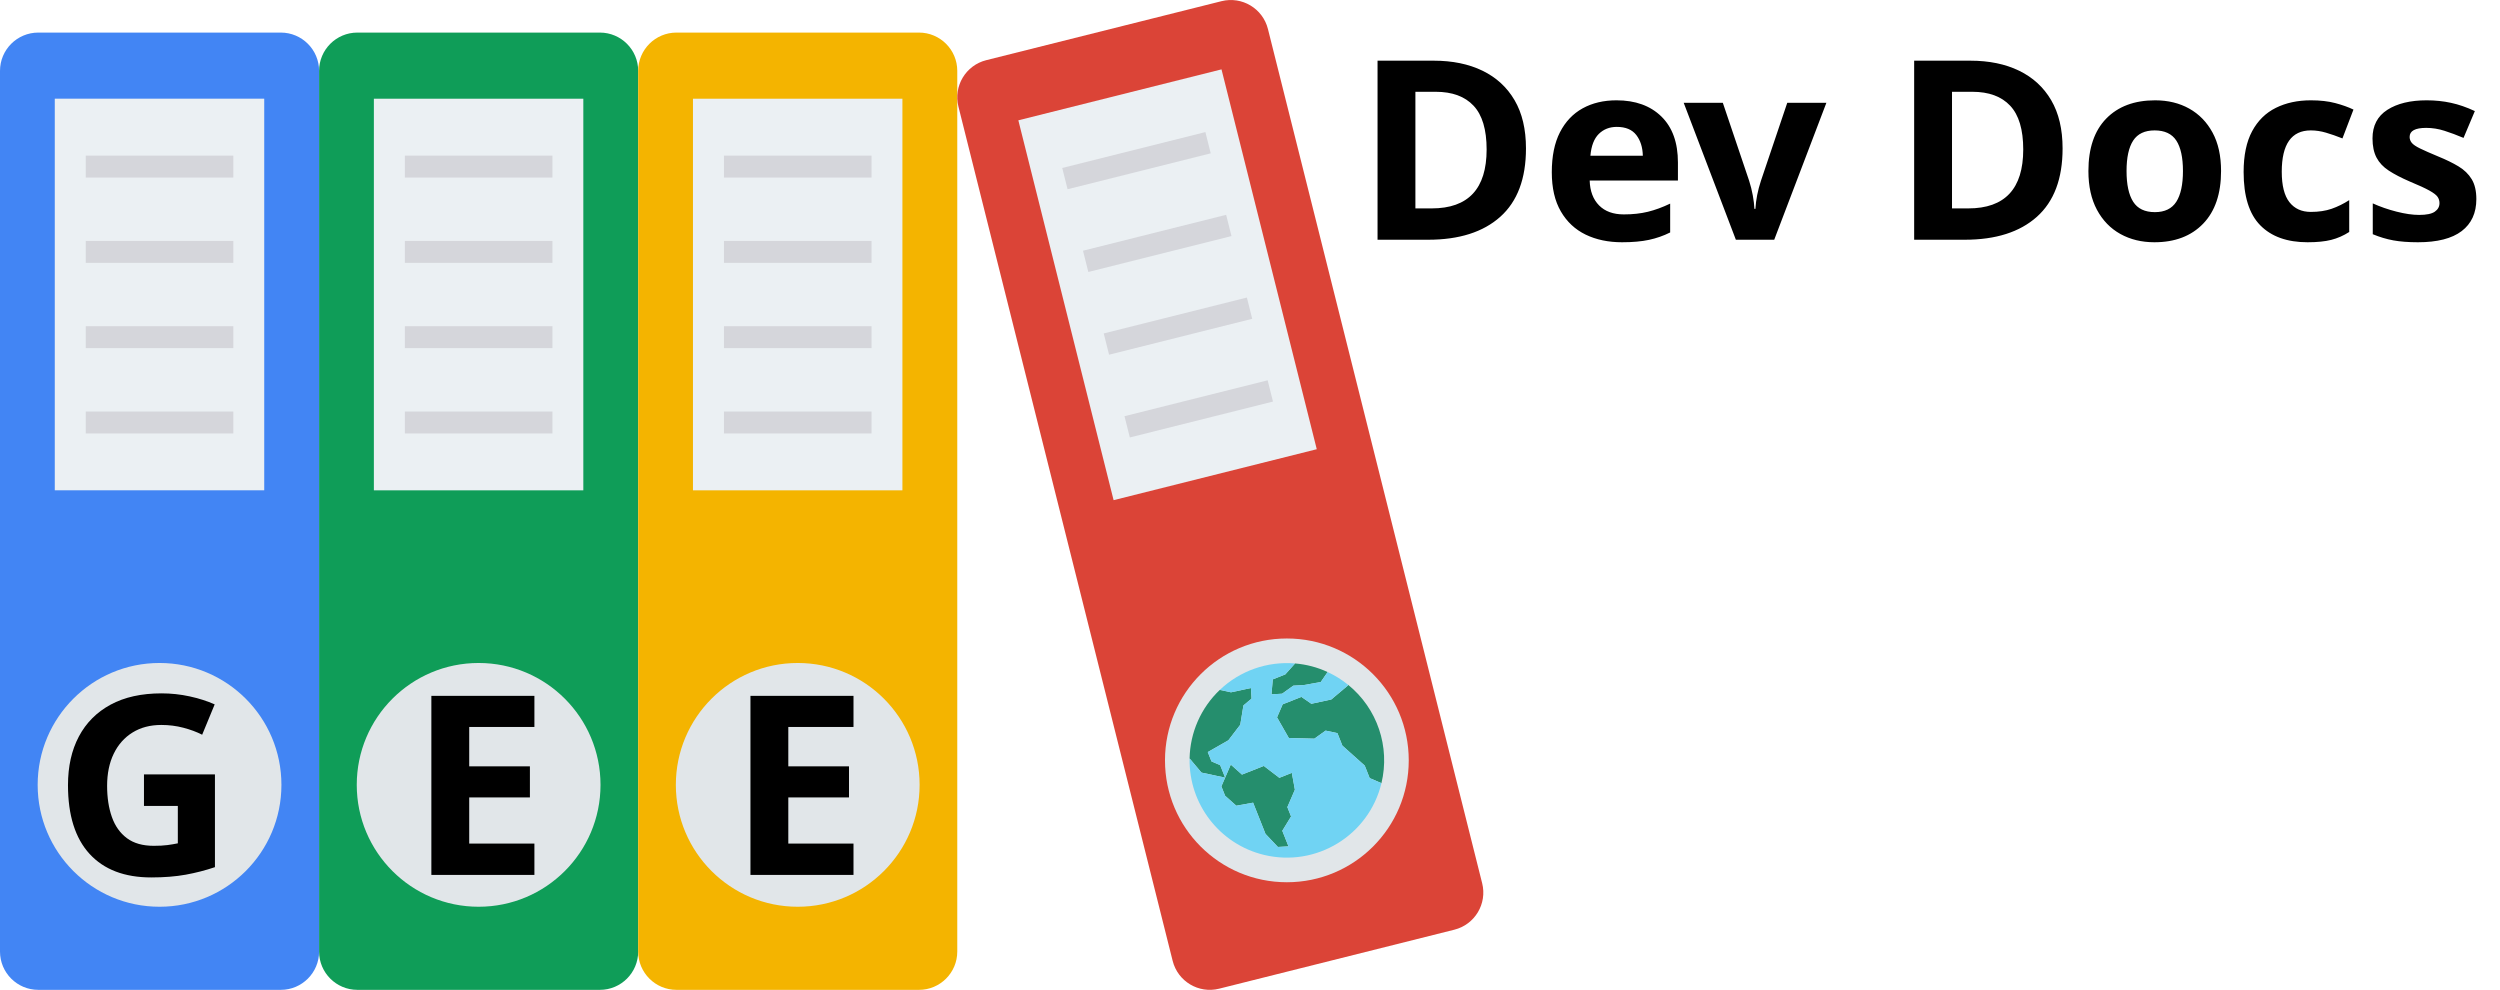
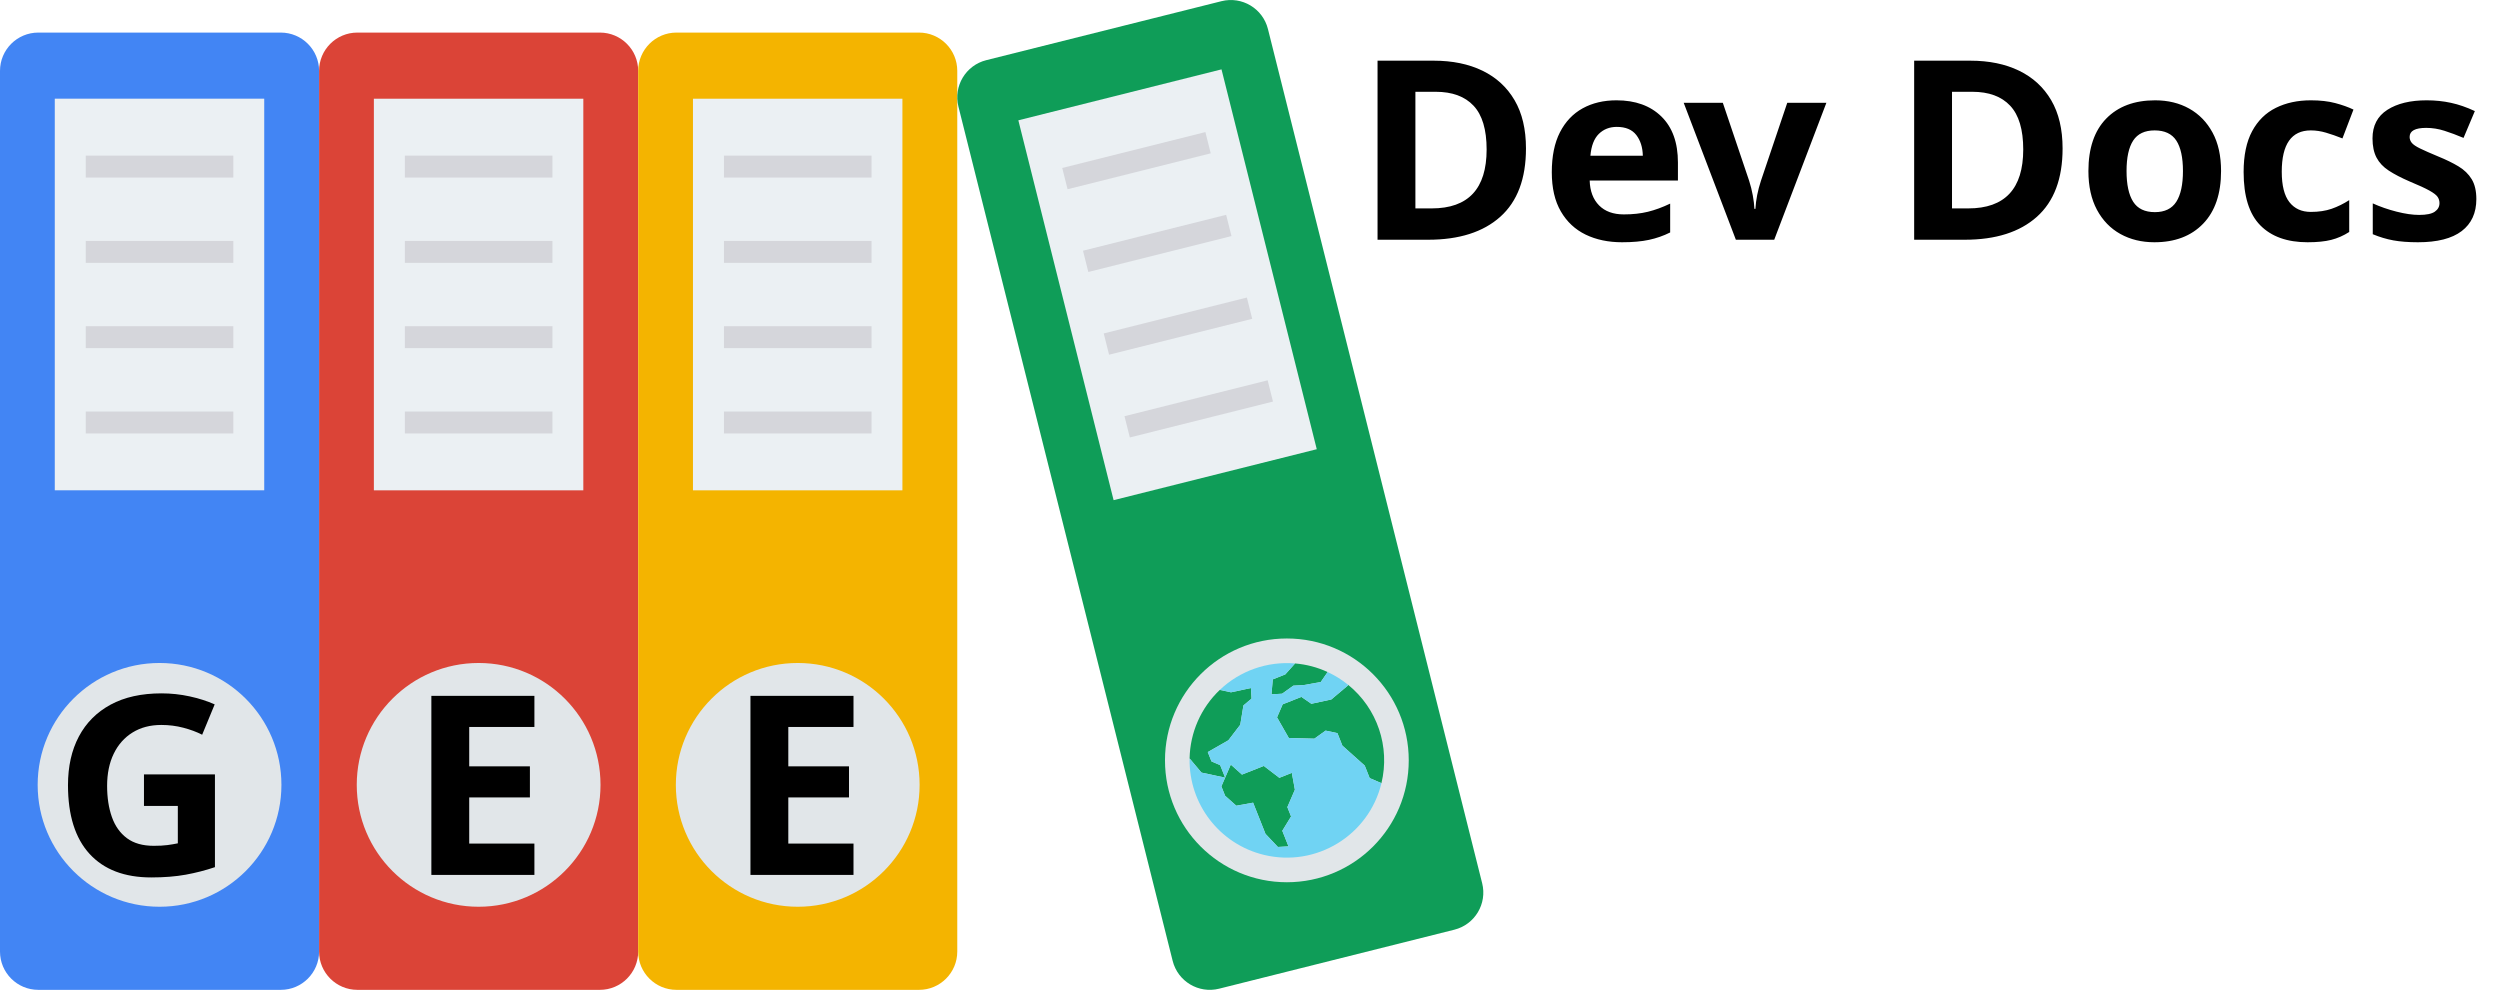
<svg xmlns="http://www.w3.org/2000/svg" version="1.1" id="Capa_1" x="0px" y="0px" viewBox="0 0 1222.989 484.219" xml:space="preserve" width="12.739in" height="5.044in">
  <defs id="defs95" />
  <path style="fill:#4285f4;fill-opacity:1" d="M 137.366,484.219 H 18.732 C 8.386,484.219 0,475.832 0,465.487 V 34.658 c 0,-10.346 8.386,-18.732 18.732,-18.732 h 118.634 c 10.345,0 18.732,8.386 18.732,18.732 V 465.487 c 0,10.345 -8.387,18.732 -18.732,18.732 z" id="path2" />
  <rect x="26.799" y="48.263" style="fill:#ebf0f3" width="102.462" height="191.575" id="rect4" />
  <circle style="fill:#e1e6e9;stroke-width:1.308" cx="78.049" cy="383.942" r="59.624" id="circle6" />
  <g id="g20" transform="translate(0,15.9261)">
    <rect x="41.947" y="60.191" style="fill:#d5d6db" width="72.198" height="10.727" id="rect12" />
    <rect x="41.947" y="101.919" style="fill:#d5d6db" width="72.198" height="10.727" id="rect14" />
    <rect x="41.947" y="143.641" style="fill:#d5d6db" width="72.198" height="10.727" id="rect16" />
    <rect x="41.947" y="185.381" style="fill:#d5d6db" width="72.198" height="10.727" id="rect18" />
  </g>
-   <path style="fill:#0f9d58;fill-opacity:1" d="M 293.463,484.219 H 174.829 c -10.345,0 -18.732,-8.386 -18.732,-18.732 V 34.658 c 0.001,-10.346 8.387,-18.732 18.732,-18.732 h 118.634 c 10.345,0 18.732,8.386 18.732,18.732 V 465.487 c 0,10.345 -8.386,18.732 -18.732,18.732 z" id="path22" />
+   <path style="fill:#db4437;fill-opacity:1" d="M 293.463,484.219 H 174.829 c -10.345,0 -18.732,-8.386 -18.732,-18.732 V 34.658 c 0.001,-10.346 8.387,-18.732 18.732,-18.732 h 118.634 c 10.345,0 18.732,8.386 18.732,18.732 V 465.487 c 0,10.345 -8.386,18.732 -18.732,18.732 z" id="path22" />
  <circle style="fill:#e1e6e9;stroke-width:1.308" cx="234.146" cy="383.942" r="59.624" id="circle6-5" />
  <rect x="182.896" y="48.282" style="fill:#ebf0f3" width="102.462" height="191.575" id="rect24" />
  <g id="g40" transform="translate(0,15.9261)">
    <rect x="198.057" y="60.191" style="fill:#d5d6db" width="72.198" height="10.727" id="rect32" />
    <rect x="198.057" y="101.919" style="fill:#d5d6db" width="72.198" height="10.727" id="rect34" />
    <rect x="198.057" y="143.641" style="fill:#d5d6db" width="72.198" height="10.727" id="rect36" />
    <rect x="198.057" y="185.381" style="fill:#d5d6db" width="72.198" height="10.727" id="rect38" />
  </g>
  <path style="fill:#f4b400;fill-opacity:1" d="M 449.561,484.219 H 330.927 c -10.345,0 -18.732,-8.386 -18.732,-18.732 V 34.658 c 0,-10.346 8.387,-18.732 18.732,-18.732 h 118.634 c 10.345,0 18.732,8.386 18.732,18.732 V 465.487 c 0,10.345 -8.387,18.732 -18.732,18.732 z" id="path42" />
  <rect x="338.994" y="48.282" style="fill:#ebf0f3" width="102.462" height="191.575" id="rect44" />
  <circle style="fill:#e1e6e9;stroke-width:1.308" cx="390.244" cy="383.942" r="59.624" id="circle6-5-7" />
  <g id="g60" transform="translate(0,15.9261)">
    <rect x="354.154" y="60.191" style="fill:#d5d6db" width="72.198" height="10.727" id="rect52" />
    <rect x="354.154" y="101.919" style="fill:#d5d6db" width="72.198" height="10.727" id="rect54" />
    <rect x="354.154" y="143.641" style="fill:#d5d6db" width="72.198" height="10.727" id="rect56" />
    <rect x="354.154" y="185.381" style="fill:#d5d6db" width="72.198" height="10.727" id="rect58" />
  </g>
  <g id="g62" transform="translate(430,15.9261)" />
  <g id="g64" transform="translate(430,15.9261)" />
  <g id="g66" transform="translate(430,15.9261)" />
  <g id="g68" transform="translate(430,15.9261)" />
  <g id="g70" transform="translate(430,15.9261)" />
  <g id="g72" transform="translate(430,15.9261)" />
  <g id="g74" transform="translate(430,15.9261)" />
  <g id="g76" transform="translate(430,15.9261)" />
  <g id="g78" transform="translate(430,15.9261)" />
  <g id="g80" transform="translate(430,15.9261)" />
  <g id="g82" transform="translate(430,15.9261)" />
  <g id="g84" transform="translate(430,15.9261)" />
  <g id="g86" transform="translate(430,15.9261)" />
  <g id="g88" transform="translate(430,15.9261)" />
  <g id="g90" transform="translate(430,15.9261)" />
-   <path style="fill:#db4437;fill-opacity:1" d="M 711.457,454.794 596.387,483.652 c -10.034,2.516 -20.209,-3.577 -22.726,-13.613 L 468.86,52.151 c -2.517,-10.035 3.578,-20.21 13.613,-22.726 L 597.543,0.567 C 607.578,-1.949 617.753,4.145 620.269,14.18 L 725.07,432.068 c 2.516,10.034 -3.578,20.21 -13.613,22.726 z" id="path42-1" />
+   <path style="fill:#0f9d58;fill-opacity:1" d="M 711.457,454.794 596.387,483.652 c -10.034,2.516 -20.209,-3.577 -22.726,-13.613 L 468.86,52.151 c -2.517,-10.035 3.578,-20.21 13.613,-22.726 L 597.543,0.567 C 607.578,-1.949 617.753,4.145 620.269,14.18 L 725.07,432.068 c 2.516,10.034 -3.578,20.21 -13.613,22.726 z" id="path42-1" />
  <rect x="468.892" y="178.26" style="fill:#ebf0f3" width="102.462" height="191.575" id="rect44-7" transform="rotate(-14.07862)" />
  <circle style="fill:#e1e6e9;stroke-width:1.308" cx="629.531" cy="371.956" r="59.624" id="circle6-5-7-4" />
  <g transform="rotate(-14.07862,525.8485,-598.9277)" id="g60-2">
    <rect x="354.154" y="60.191" style="fill:#d5d6db" width="72.198" height="10.727" id="rect52-5" />
    <rect x="354.154" y="101.919" style="fill:#d5d6db" width="72.198" height="10.727" id="rect54-0" />
    <rect x="354.154" y="143.641" style="fill:#d5d6db" width="72.198" height="10.727" id="rect56-6" />
    <rect x="354.154" y="185.381" style="fill:#d5d6db" width="72.198" height="10.727" id="rect58-0" />
  </g>
  <g id="g4652" transform="matrix(0.1363189,0,0,0.1363189,43.15136,349.0444)" />
  <g id="g4654" transform="matrix(0.1363189,0,0,0.1363189,43.15136,349.0444)" />
  <g id="g4656" transform="matrix(0.1363189,0,0,0.1363189,43.15136,349.0444)" />
  <g id="g4658" transform="matrix(0.1363189,0,0,0.1363189,43.15136,349.0444)" />
  <g id="g4660" transform="matrix(0.1363189,0,0,0.1363189,43.15136,349.0444)" />
  <g id="g4662" transform="matrix(0.1363189,0,0,0.1363189,43.15136,349.0444)" />
  <g id="g4664" transform="matrix(0.1363189,0,0,0.1363189,43.15136,349.0444)" />
  <g id="g4666" transform="matrix(0.1363189,0,0,0.1363189,43.15136,349.0444)" />
  <g id="g4668" transform="matrix(0.1363189,0,0,0.1363189,43.15136,349.0444)" />
  <g id="g4670" transform="matrix(0.1363189,0,0,0.1363189,43.15136,349.0444)" />
  <g id="g4672" transform="matrix(0.1363189,0,0,0.1363189,43.15136,349.0444)" />
  <g id="g4674" transform="matrix(0.1363189,0,0,0.1363189,43.15136,349.0444)" />
  <g id="g4676" transform="matrix(0.1363189,0,0,0.1363189,43.15136,349.0444)" />
  <g id="g4678" transform="matrix(0.1363189,0,0,0.1363189,43.15136,349.0444)" />
  <g id="g4680" transform="matrix(0.1363189,0,0,0.1363189,43.15136,349.0444)" />
  <text xml:space="preserve" style="font-style:normal;font-variant:normal;font-weight:bold;font-stretch:normal;font-size:122.667px;line-height:1.25;font-family:'Century Gothic';-inkscape-font-specification:'Century Gothic, Bold';font-variant-ligatures:normal;font-variant-caps:normal;font-variant-numeric:normal;font-feature-settings:normal;text-align:start;letter-spacing:0px;word-spacing:0px;writing-mode:lr-tb;text-anchor:start;fill:#000000;fill-opacity:1;stroke:none;stroke-width:3.06" x="26.149" y="427.995" id="text4737">
    <tspan id="tspan4735" x="26.149" y="427.995" style="font-style:normal;font-variant:normal;font-weight:bold;font-stretch:normal;font-size:122.667px;font-family:'Century Gothic';-inkscape-font-specification:'Century Gothic, Bold';font-variant-ligatures:normal;font-variant-caps:normal;font-variant-numeric:normal;font-feature-settings:normal;text-align:start;writing-mode:lr-tb;text-anchor:start;stroke-width:3.06">G</tspan>
  </text>
  <text xml:space="preserve" style="font-style:normal;font-variant:normal;font-weight:bold;font-stretch:normal;font-size:122.667px;line-height:1.25;font-family:'Century Gothic';-inkscape-font-specification:'Century Gothic, Bold';font-variant-ligatures:normal;font-variant-caps:normal;font-variant-numeric:normal;font-feature-settings:normal;text-align:start;letter-spacing:0px;word-spacing:0px;writing-mode:lr-tb;text-anchor:start;fill:#000000;fill-opacity:1;stroke:none;stroke-width:1.77" x="199.975" y="427.995" id="text4737-5">
    <tspan id="tspan4735-9" x="199.975" y="427.995" style="font-style:normal;font-variant:normal;font-weight:bold;font-stretch:normal;font-size:122.667px;font-family:'Century Gothic';-inkscape-font-specification:'Century Gothic, Bold';font-variant-ligatures:normal;font-variant-caps:normal;font-variant-numeric:normal;font-feature-settings:normal;text-align:start;writing-mode:lr-tb;text-anchor:start;stroke-width:1.77">E</tspan>
  </text>
  <text xml:space="preserve" style="font-style:normal;font-variant:normal;font-weight:bold;font-stretch:normal;font-size:122.667px;line-height:1.25;font-family:'Century Gothic';-inkscape-font-specification:'Century Gothic, Bold';font-variant-ligatures:normal;font-variant-caps:normal;font-variant-numeric:normal;font-feature-settings:normal;text-align:start;letter-spacing:0px;word-spacing:0px;writing-mode:lr-tb;text-anchor:start;fill:#000000;fill-opacity:1;stroke:none;stroke-width:2.903" x="662.843" y="117.267" id="text4759">
    <tspan id="tspan4757" x="662.843" y="117.267" style="font-style:normal;font-variant:normal;font-weight:bold;font-stretch:normal;font-size:122.667px;font-family:'Century Gothic';-inkscape-font-specification:'Century Gothic, Bold';font-variant-ligatures:normal;font-variant-caps:normal;font-variant-numeric:normal;font-feature-settings:normal;text-align:start;writing-mode:lr-tb;text-anchor:start;stroke-width:2.903">Dev Docs</tspan>
  </text>
  <text xml:space="preserve" style="font-style:normal;font-variant:normal;font-weight:bold;font-stretch:normal;font-size:122.667px;line-height:1.25;font-family:'Century Gothic';-inkscape-font-specification:'Century Gothic, Bold';font-variant-ligatures:normal;font-variant-caps:normal;font-variant-numeric:normal;font-feature-settings:normal;text-align:start;letter-spacing:0px;word-spacing:0px;writing-mode:lr-tb;text-anchor:start;fill:#000000;fill-opacity:1;stroke:none;stroke-width:1.77" x="356.073" y="427.995" id="text4737-5-9">
    <tspan id="tspan4735-9-7" x="356.073" y="427.995" style="font-style:normal;font-variant:normal;font-weight:bold;font-stretch:normal;font-size:122.667px;font-family:'Century Gothic';-inkscape-font-specification:'Century Gothic, Bold';font-variant-ligatures:normal;font-variant-caps:normal;font-variant-numeric:normal;font-feature-settings:normal;text-align:start;writing-mode:lr-tb;text-anchor:start;stroke-width:1.77">E</tspan>
  </text>
-   <g id="g4852" transform="matrix(0.172825,-0.0685292,0.0685292,0.172825,567.7441,345.2569)" style="fill:#258e6d;fill-opacity:1">
-     <path style="fill:#258e6d;fill-opacity:1" d="m 441.374,79.519 -26.485,17.656 -44.141,-8.828 -26.485,-8.828 -35.313,8.828 -26.485,-8.828 17.656,-35.313 h 35.313 l 34.607,-17.303 c 26.689,13.198 50.834,31.013 71.333,52.616 z" id="path4844" />
-     <path style="fill:#258e6d;fill-opacity:1" d="m 238.325,44.206 -8.828,26.485 -26.485,8.828 -26.485,44.141 -44.141,26.485 -61.797,8.828 v 26.485 l 17.656,17.656 v 35.313 L 61.762,220.77 35.277,203.114 19.916,156.943 C 46.356,93.935 96.898,44.126 160.284,18.604 l 25.072,16.774 z" id="path4846" />
-     <polygon style="fill:#258e6d;fill-opacity:1" points="220.669,291.395 255.982,291.395 247.154,335.536 211.841,370.849 211.841,397.334 176.528,423.818 176.528,467.959 150.044,459.131 132.387,414.99 132.387,326.708 88.246,317.88 70.59,282.567 70.59,256.082 88.246,238.426 114.731,211.941 132.387,247.254 194.184,247.254 " id="polygon4848" />
-     <path style="fill:#258e6d;fill-opacity:1" d="m 479.335,130.987 c 48.193,85.978 42.702,191.996 -14.125,272.526 l -23.836,-23.836 v -35.313 l -17.656,-35.313 -17.656,-35.313 v -35.313 l -26.485,-17.656 -35.313,8.828 -61.797,-26.485 -8.828,-61.797 26.485,-26.485 h 52.969 l 17.656,26.485 52.969,8.828 52.969,-17.656 z" id="path4850" />
+   <g id="g4852" transform="matrix(0.172825,-0.0685292,0.0685292,0.172825,567.7441,345.2569)" style="fill:#0f9d58;fill-opacity:1">
+     <path style="fill:#0f9d58;fill-opacity:1" d="m 441.374,79.519 -26.485,17.656 -44.141,-8.828 -26.485,-8.828 -35.313,8.828 -26.485,-8.828 17.656,-35.313 h 35.313 l 34.607,-17.303 c 26.689,13.198 50.834,31.013 71.333,52.616 z" id="path4844" />
+     <path style="fill:#0f9d58;fill-opacity:1" d="m 238.325,44.206 -8.828,26.485 -26.485,8.828 -26.485,44.141 -44.141,26.485 -61.797,8.828 v 26.485 l 17.656,17.656 v 35.313 L 61.762,220.77 35.277,203.114 19.916,156.943 C 46.356,93.935 96.898,44.126 160.284,18.604 l 25.072,16.774 z" id="path4846" />
+     <polygon style="fill:#0f9d58;fill-opacity:1" points="220.669,291.395 255.982,291.395 247.154,335.536 211.841,370.849 211.841,397.334 176.528,423.818 176.528,467.959 150.044,459.131 132.387,414.99 132.387,326.708 88.246,317.88 70.59,282.567 70.59,256.082 88.246,238.426 114.731,211.941 132.387,247.254 194.184,247.254 " id="polygon4848" />
+     <path style="fill:#0f9d58;fill-opacity:1" d="m 479.335,130.987 c 48.193,85.978 42.702,191.996 -14.125,272.526 l -23.836,-23.836 v -35.313 l -17.656,-35.313 -17.656,-35.313 v -35.313 l -26.485,-17.656 -35.313,8.828 -61.797,-26.485 -8.828,-61.797 26.485,-26.485 h 52.969 l 17.656,26.485 52.969,8.828 52.969,-17.656 z" id="path4850" />
  </g>
  <path style="fill:#70d3f3;fill-opacity:1;stroke-width:0.186" d="m 627.193,339.353 5.498,-3.946 5.182,-0.289 8.234,-1.499 3.367,-4.866 c 3.616,1.661 7.006,3.776 10.088,6.294 l -0.355,0.441 -7.944,6.681 -9.759,2.104 -4.866,-3.367 -9.154,3.63 -2.762,6.392 5.761,10.075 12.495,0.342 5.498,-3.946 5.787,1.236 2.42,6.103 5.471,4.893 5.471,4.893 2.42,6.103 5.753,2.486 c -6.173,25.553 -31.893,41.262 -57.445,35.088 -21.701,-5.245 -36.842,-24.866 -36.411,-47.186 l 5.819,6.927 5.787,1.236 5.787,1.236 -1.842,4.262 1.815,4.577 5.471,4.893 8.234,-1.499 6.05,15.257 6.076,6.419 5.182,-0.289 -3.025,-7.629 4.288,-6.997 -1.815,-4.577 3.683,-8.523 -1.499,-8.234 -6.103,2.42 -7.602,-5.814 -10.68,4.235 -5.471,-4.893 -2.762,6.392 -2.42,-6.103 -4.261,-1.841 -1.815,-4.577 10.075,-5.761 5.814,-7.602 1.552,-9.444 3.972,-3.341 -0.289,-5.182 -9.759,2.104 -5.483,-1.181 c 9.859,-9.378 23.261,-14.088 36.82,-12.94 l -4.795,5.362 -6.103,2.42 -0.631,7.313 z" id="path4854" />
  <g id="g4856" transform="matrix(0.1859159,0,0,0.1859159,581.9363,324.3622)" />
  <g id="g4858" transform="matrix(0.1859159,0,0,0.1859159,581.9363,324.3622)" />
  <g id="g4860" transform="matrix(0.1859159,0,0,0.1859159,581.9363,324.3622)" />
  <g id="g4862" transform="matrix(0.1859159,0,0,0.1859159,581.9363,324.3622)" />
  <g id="g4864" transform="matrix(0.1859159,0,0,0.1859159,581.9363,324.3622)" />
  <g id="g4866" transform="matrix(0.1859159,0,0,0.1859159,581.9363,324.3622)" />
  <g id="g4868" transform="matrix(0.1859159,0,0,0.1859159,581.9363,324.3622)" />
  <g id="g4870" transform="matrix(0.1859159,0,0,0.1859159,581.9363,324.3622)" />
  <g id="g4872" transform="matrix(0.1859159,0,0,0.1859159,581.9363,324.3622)" />
  <g id="g4874" transform="matrix(0.1859159,0,0,0.1859159,581.9363,324.3622)" />
  <g id="g4876" transform="matrix(0.1859159,0,0,0.1859159,581.9363,324.3622)" />
  <g id="g4878" transform="matrix(0.1859159,0,0,0.1859159,581.9363,324.3622)" />
  <g id="g4880" transform="matrix(0.1859159,0,0,0.1859159,581.9363,324.3622)" />
  <g id="g4882" transform="matrix(0.1859159,0,0,0.1859159,581.9363,324.3622)" />
  <g id="g4884" transform="matrix(0.1859159,0,0,0.1859159,581.9363,324.3622)" />
</svg>
